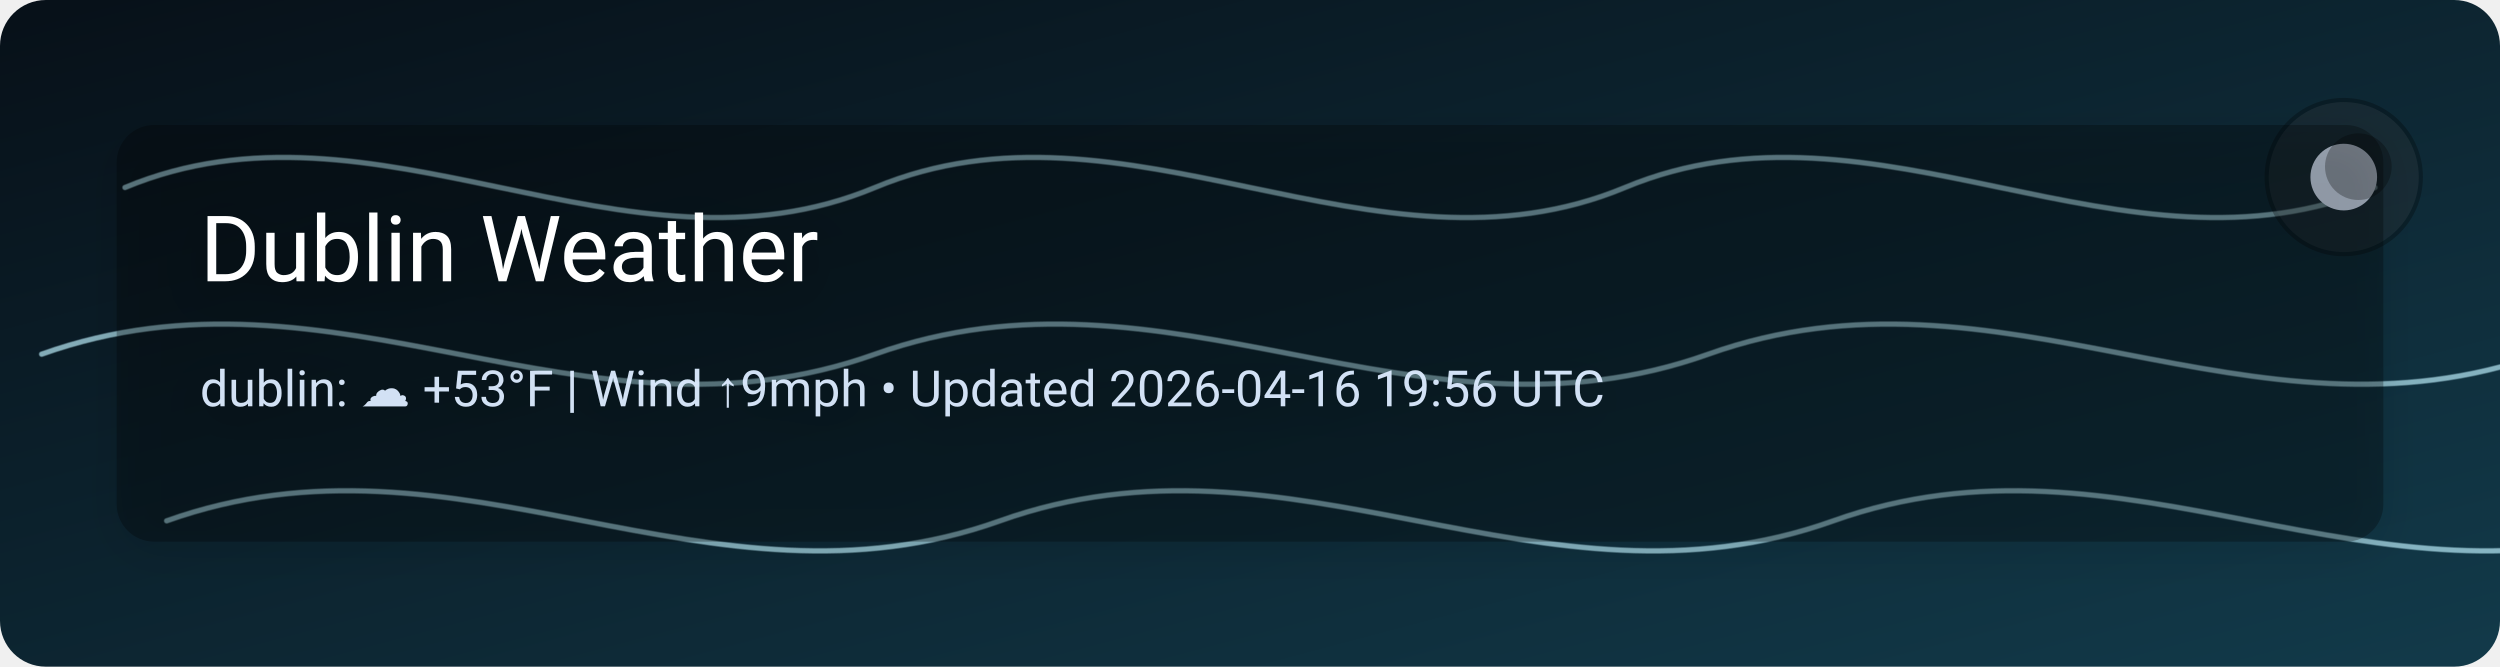
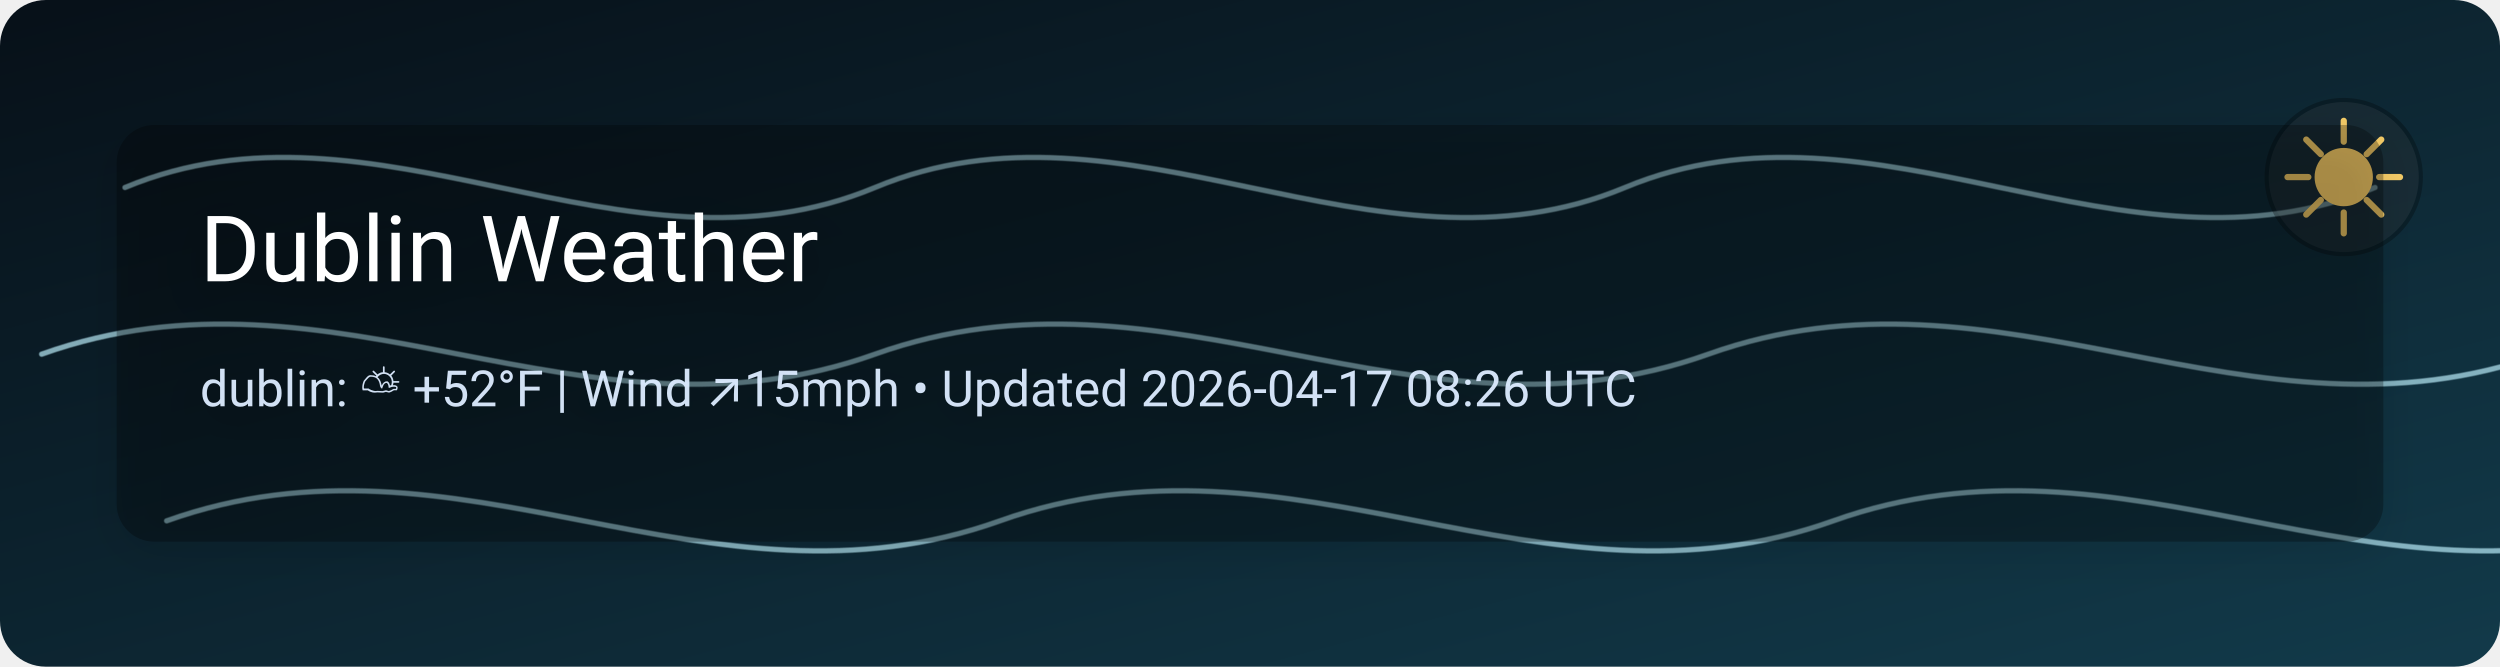
<svg xmlns="http://www.w3.org/2000/svg" width="1200" height="320" viewBox="0 0 1200 320">
  <defs>
    <linearGradient id="g" x1="0" y1="0" x2="1" y2="1">
      <stop offset="0" stop-color="#071018" />
      <stop offset="1" stop-color="#123a4a" />
    </linearGradient>
    <filter id="shadow" x="-20%" y="-20%" width="140%" height="140%">
      <feDropShadow dx="0" dy="6" stdDeviation="10" flood-color="#000" flood-opacity="0.35" />
    </filter>
  </defs>
  <style>
    .title { font: 44px system-ui, -apple-system, Segoe UI, Roboto, Arial; fill: #fff; }
    .sub   { font: 24px system-ui, -apple-system, Segoe UI, Roboto, Arial; fill: #dbeafe; opacity: .95; }
    .card  { fill: rgba(0,0,0,0.28); }

    @keyframes scrollDown { from { transform: translateY(-320px); } to { transform: translateY(0px); } }
    @keyframes scrollRight{ from { transform: translateX(-600px); } to { transform: translateX(0px); } }
    @keyframes scrollLeft { from { transform: translateX(0px); } to { transform: translateX(-600px); } }
    @keyframes driftDiag  { from { transform: translate(-180px,-140px); } to { transform: translate(180px,140px); } }
    @keyframes flash { 0%,90%,100% { opacity: 0; } 91%,93% { opacity: .65; } 94% { opacity: .1; } 95% { opacity: .45; } }

    .layerSlow  { opacity: .22; }
    .layerMed   { opacity: .30; }
    .layerFast  { opacity: .40; }

    .rainSlow { animation: scrollDown 2.6s linear infinite; }
    .rainMed  { animation: scrollDown 1.7s linear infinite; }
    .rainFast { animation: scrollDown 1.1s linear infinite; }

    .windSlow { animation: scrollRight 7.2s linear infinite; }
    .windMed  { animation: scrollRight 4.8s linear infinite; }
    .windFast { animation: scrollRight 3.2s linear infinite; }

    .fogSlow  { animation: scrollLeft 18s ease-in-out infinite; }
    .fogMed   { animation: scrollLeft 12s ease-in-out infinite; }
    .fogFast  { animation: scrollLeft 8s  ease-in-out infinite; }

    .snowSlow { animation: driftDiag 10s linear infinite; }
    .snowMed  { animation: driftDiag 7s  linear infinite; }
    .snowFast { animation: driftDiag 5s  linear infinite; }

    .flash { animation: flash 4.8s infinite; }

    /* Badge subtle float */
    @keyframes bob { 0%,100% { transform: translateY(0px); } 50% { transform: translateY(3px); } }
    .badge { animation: bob 2.8s ease-in-out infinite; }
  </style>
  <rect width="1200" height="320" rx="22" fill="url(#g)" />
  <g class="layerSlow windSlow" fill="none" stroke="#bff3ff" stroke-width="3" stroke-linecap="round">
    <path d="M 60 90 C 180 40, 300 140, 420 90 S 660 140, 780 90 S 1020 140, 1140 90" />
    <path d="M 20 170 C 160 120, 280 220, 420 170 S 680 220, 820 170 S 1080 220, 1220 170" />
    <path d="M 80 250 C 220 200, 340 300, 480 250 S 740 300, 880 250 S 1140 300, 1280 250" />
  </g>
  <g class="layerMed windMed" fill="none" stroke="#bff3ff" stroke-width="2.5" stroke-linecap="round">
    <path d="M 60 90 C 180 40, 300 140, 420 90 S 660 140, 780 90 S 1020 140, 1140 90" />
    <path d="M 20 170 C 160 120, 280 220, 420 170 S 680 220, 820 170 S 1080 220, 1220 170" />
    <path d="M 80 250 C 220 200, 340 300, 480 250 S 740 300, 880 250 S 1140 300, 1280 250" />
  </g>
  <g class="layerFast windFast" fill="none" stroke="#bff3ff" stroke-width="2" stroke-linecap="round">
    <path d="M 60 90 C 180 40, 300 140, 420 90 S 660 140, 780 90 S 1020 140, 1140 90" />
    <path d="M 20 170 C 160 120, 280 220, 420 170 S 680 220, 820 170 S 1080 220, 1220 170" />
    <path d="M 80 250 C 220 200, 340 300, 480 250 S 740 300, 880 250 S 1140 300, 1280 250" />
  </g>
  <g class="badge">
    <circle cx="1125" cy="85" r="38" fill="rgba(0,0,0,0.28)" />
    <circle cx="1125" cy="85" r="36" fill="rgba(255,255,255,0.06)" />
  </g>
  <g class="badge">
-     <circle cx="1125" cy="85" r="16" fill="#dbeafe" />
-     <circle cx="1132" cy="80" r="16" fill="rgba(0,0,0,0.28)" />
+     <circle cx="1125" cy="85" r="14" fill="#ffd36a" />
+     <g stroke="#ffd36a" stroke-width="3" stroke-linecap="round" opacity="0.95">
+       <line x1="1125" y1="58" x2="1125" y2="68" />
+       <line x1="1125" y1="102" x2="1125" y2="112" />
+       <line x1="1098" y1="85" x2="1108" y2="85" />
+       <line x1="1142" y1="85" x2="1152" y2="85" />
+       <line x1="1107" y1="67" x2="1114" y2="74" />
+       <line x1="1136" y1="96" x2="1143" y2="103" />
+       <line x1="1136" y1="74" x2="1143" y2="67" />
+       <line x1="1107" y1="103" x2="1114" y2="96" />
+     </g>
  </g>
  <g filter="url(#shadow)">
    <rect x="56" y="60" width="1088" height="200" rx="18" class="card" />
    <text x="96" y="135" class="title">Dublin Weather</text>
-     <text x="96" y="195" class="sub">dublin: ☁️   +53°F | Wind ↑9mph • Updated 2026-04-16 19:56 UTC</text>
+     <text x="96" y="195" class="sub">dublin: ⛅  +52°F | Wind ↗15mph • Updated 2026-04-17 08:26 UTC</text>
  </g>
</svg>
